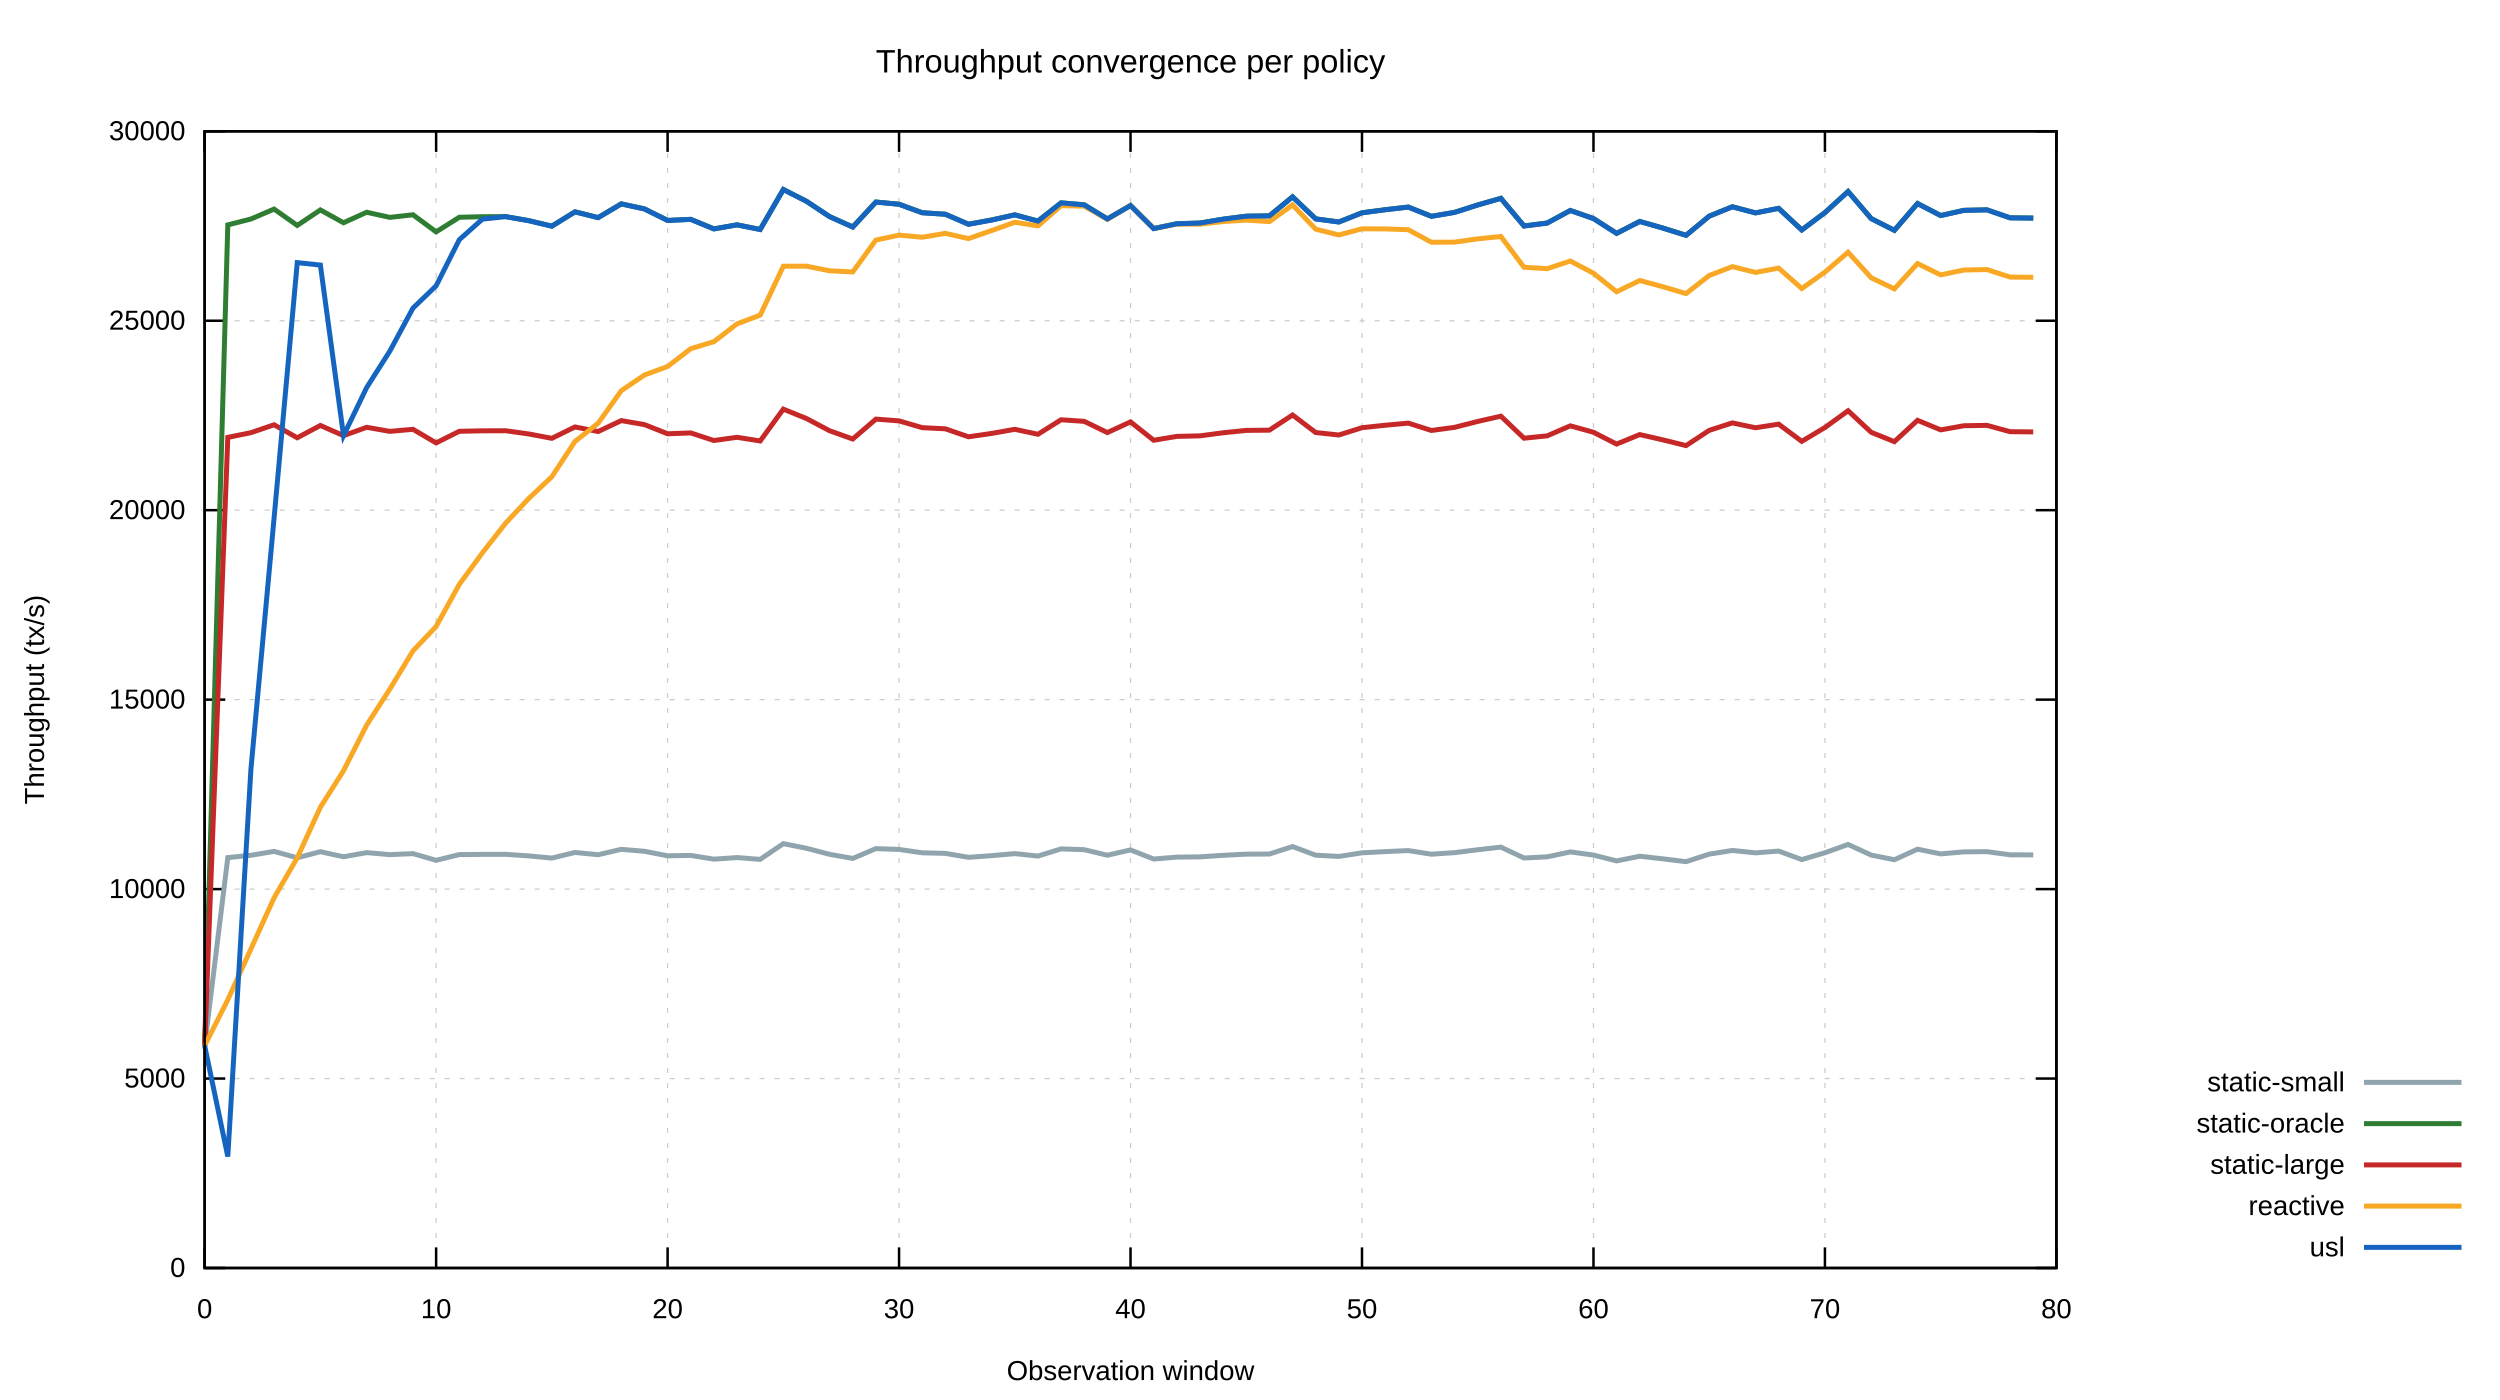
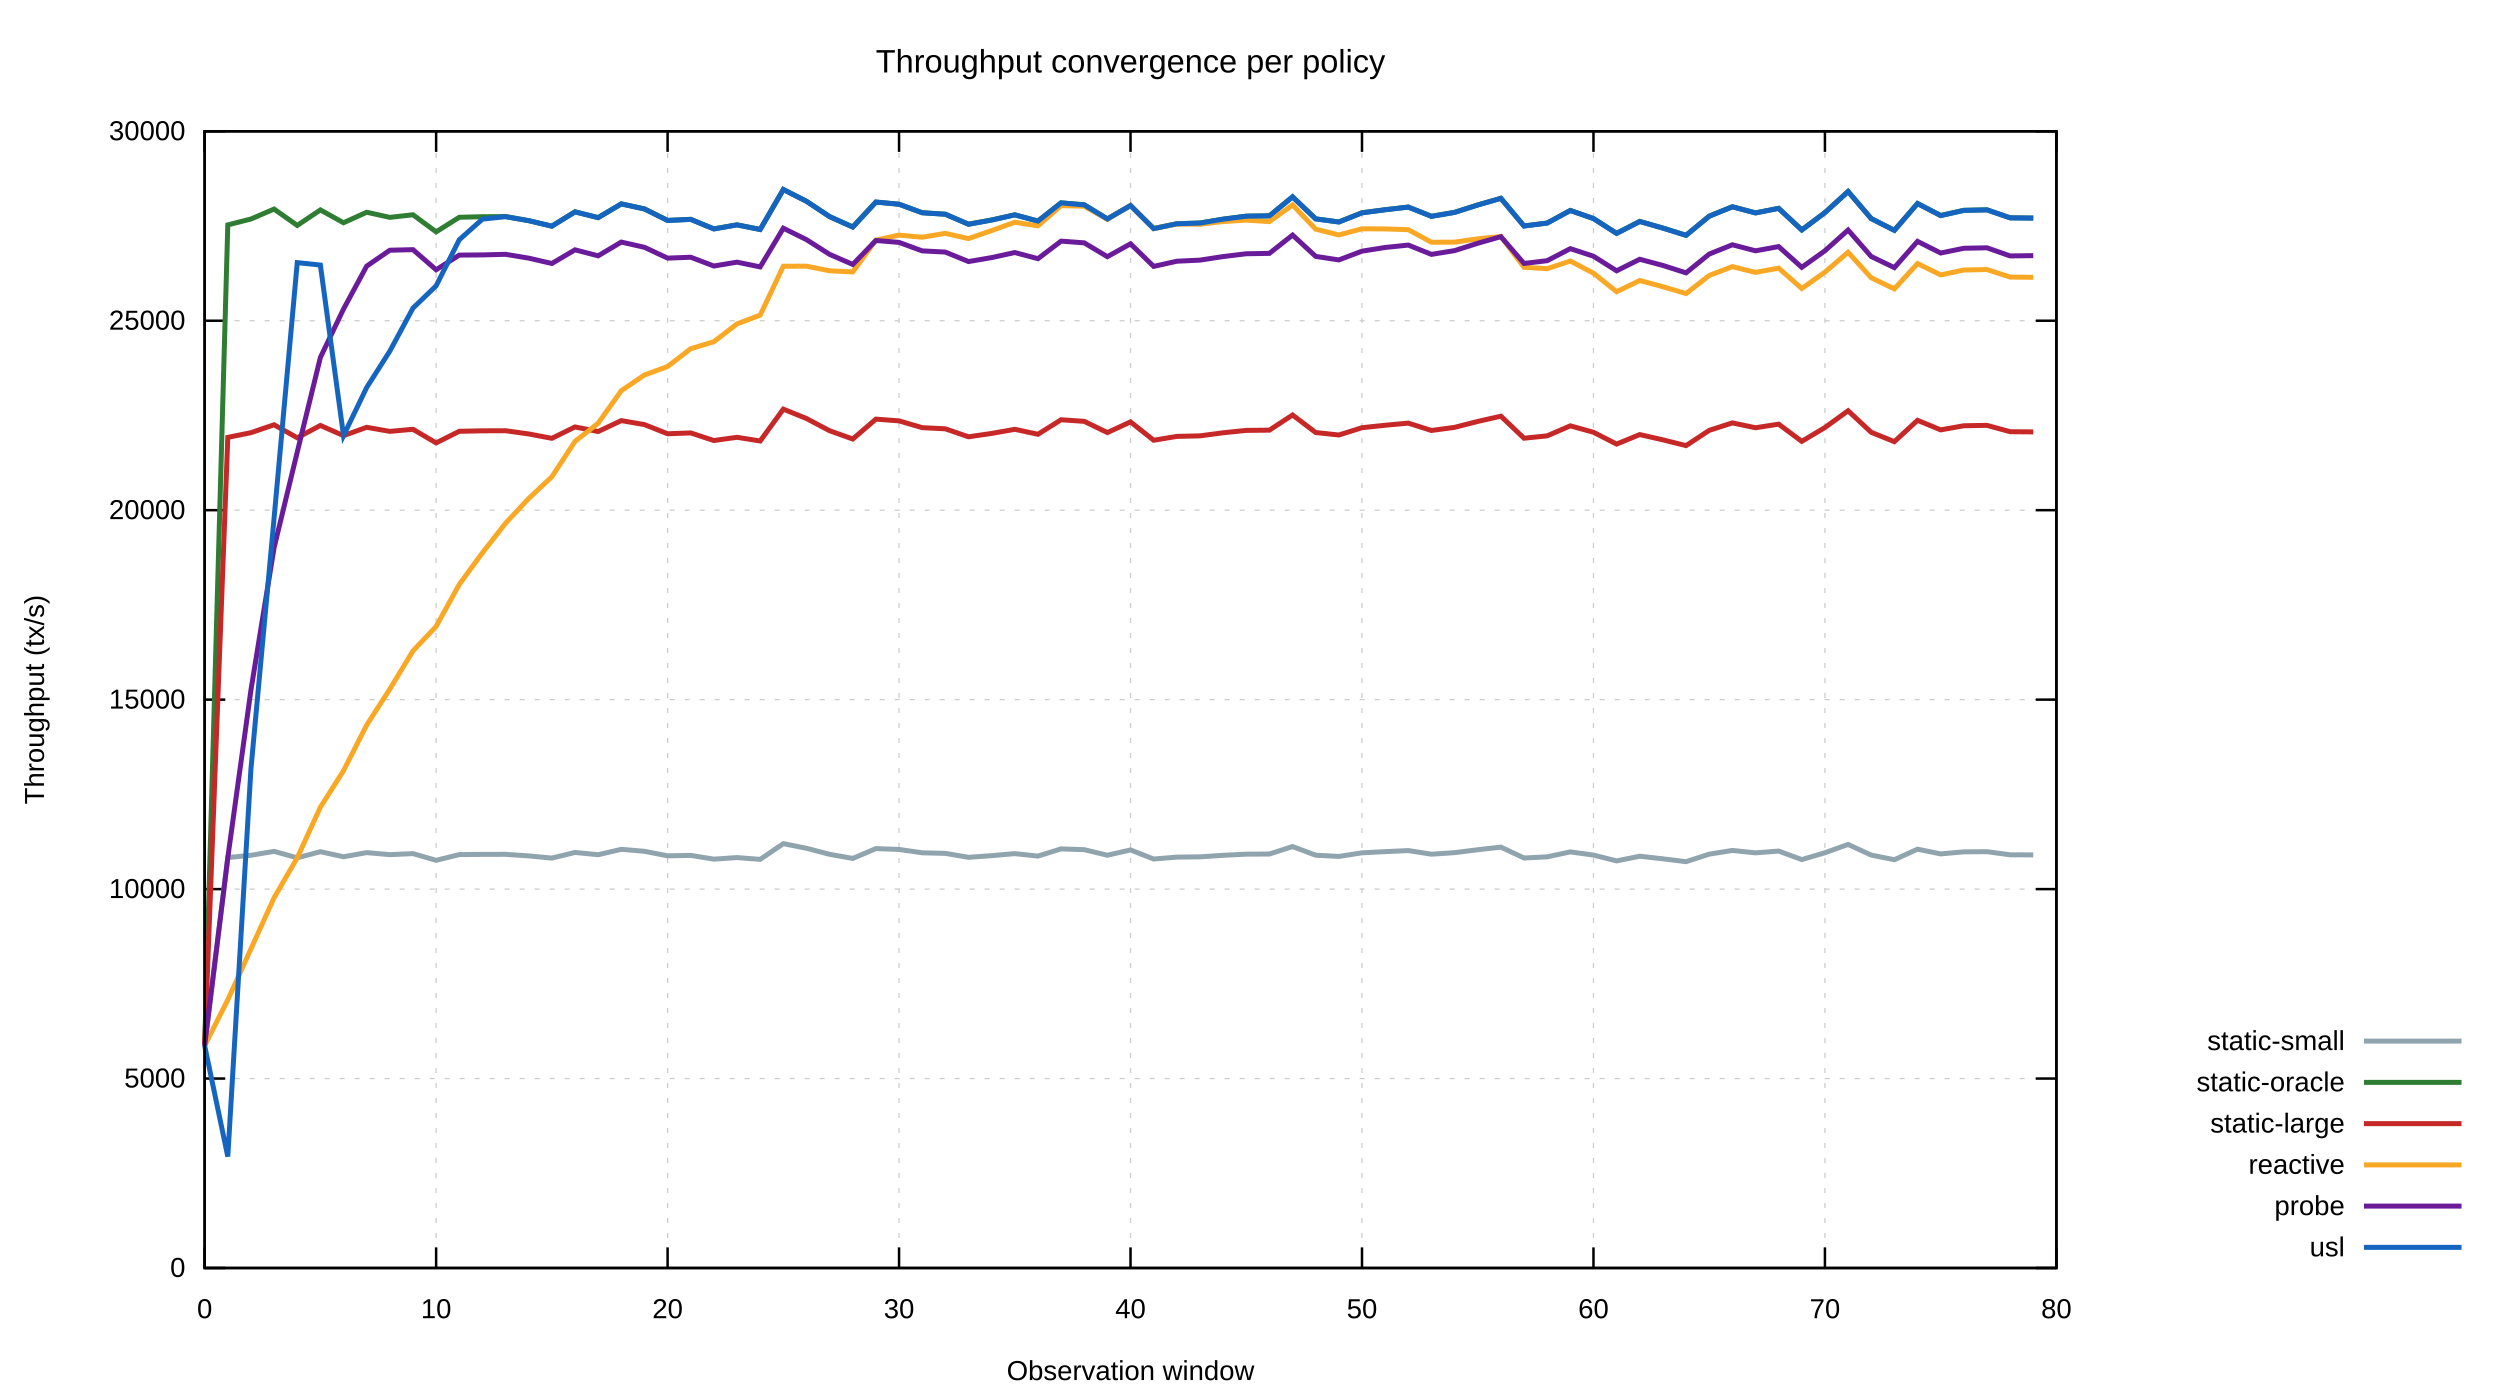
<svg xmlns="http://www.w3.org/2000/svg" xmlns:xlink="http://www.w3.org/1999/xlink" width="1000" height="560" viewBox="0 0 1000 560">
  <g id="gnuplot_canvas">
    <rect x="0" y="0" width="1000" height="560" fill="none" />
    <defs>
      <circle id="gpDot" r="0.5" stroke-width="0.5" stroke="currentColor" />
      <path id="gpPt0" stroke-width="0.242" stroke="currentColor" d="M-1,0 h2 M0,-1 v2" />
      <path id="gpPt1" stroke-width="0.242" stroke="currentColor" d="M-1,-1 L1,1 M1,-1 L-1,1" />
      <path id="gpPt2" stroke-width="0.242" stroke="currentColor" d="M-1,0 L1,0 M0,-1 L0,1 M-1,-1 L1,1 M-1,1 L1,-1" />
      <rect id="gpPt3" stroke-width="0.242" stroke="currentColor" x="-1" y="-1" width="2" height="2" />
      <rect id="gpPt4" stroke-width="0.242" stroke="currentColor" fill="currentColor" x="-1" y="-1" width="2" height="2" />
      <circle id="gpPt5" stroke-width="0.242" stroke="currentColor" cx="0" cy="0" r="1" />
      <use xlink:href="#gpPt5" id="gpPt6" fill="currentColor" stroke="none" />
      <path id="gpPt7" stroke-width="0.242" stroke="currentColor" d="M0,-1.33 L-1.33,0.67 L1.33,0.67 z" />
      <use xlink:href="#gpPt7" id="gpPt8" fill="currentColor" stroke="none" />
      <use xlink:href="#gpPt7" id="gpPt9" stroke="currentColor" transform="rotate(180)" />
      <use xlink:href="#gpPt9" id="gpPt10" fill="currentColor" stroke="none" />
      <use xlink:href="#gpPt3" id="gpPt11" stroke="currentColor" transform="rotate(45)" />
      <use xlink:href="#gpPt11" id="gpPt12" fill="currentColor" stroke="none" />
      <path id="gpPt13" stroke-width="0.242" stroke="currentColor" d="M0,1.330 L1.265,0.411 L0.782,-1.067 L-0.782,-1.076 L-1.265,0.411 z" />
      <use xlink:href="#gpPt13" id="gpPt14" fill="currentColor" stroke="none" />
      <filter id="textbox" filterUnits="objectBoundingBox" x="0" y="0" height="1" width="1">
        <feFlood flood-color="white" flood-opacity="1" result="bgnd" />
        <feComposite in="SourceGraphic" in2="bgnd" operator="atop" />
      </filter>
      <filter id="greybox" filterUnits="objectBoundingBox" x="0" y="0" height="1" width="1">
        <feFlood flood-color="lightgrey" flood-opacity="1" result="grey" />
        <feComposite in="SourceGraphic" in2="grey" operator="atop" />
      </filter>
    </defs>
    <g fill="none" color="white" stroke="currentColor" stroke-width="1.00" stroke-linecap="butt" stroke-linejoin="miter">
</g>
    <g fill="none" color="black" stroke="currentColor" stroke-width="1.00" stroke-linecap="butt" stroke-linejoin="miter">
</g>
    <g fill="none" color="black" stroke="black" stroke-width="0.50" stroke-linecap="butt" stroke-linejoin="miter">
</g>
    <g fill="none" color="gray" stroke="currentColor" stroke-width="0.50" stroke-linecap="butt" stroke-linejoin="miter">
      <path stroke="rgb(204, 204, 204)" stroke-dasharray="2,4" class="gridline" d="M81.86,507.20 L822.56,507.20  " />
    </g>
    <g fill="none" color="gray" stroke="rgb(204, 204, 204)" stroke-width="1.00" stroke-linecap="butt" stroke-linejoin="miter">
</g>
    <g fill="none" color="black" stroke="currentColor" stroke-width="1.00" stroke-linecap="butt" stroke-linejoin="miter">
      <path stroke="black" d="M81.86,507.20 L90.11,507.20 M822.56,507.20 L814.31,507.20  " />
      <g transform="translate(74.17,510.78)" stroke="none" fill="black" font-family="arial" font-size="11.00" text-anchor="end">
        <text>
          <tspan font-family="arial"> 0</tspan>
        </text>
      </g>
    </g>
    <g fill="none" color="black" stroke="currentColor" stroke-width="1.00" stroke-linecap="butt" stroke-linejoin="miter">
</g>
    <g fill="none" color="black" stroke="black" stroke-width="0.50" stroke-linecap="butt" stroke-linejoin="miter">
</g>
    <g fill="none" color="gray" stroke="currentColor" stroke-width="0.50" stroke-linecap="butt" stroke-linejoin="miter">
      <path stroke="rgb(204, 204, 204)" stroke-dasharray="2,4" class="gridline" d="M81.86,431.42 L822.56,431.42  " />
    </g>
    <g fill="none" color="gray" stroke="rgb(204, 204, 204)" stroke-width="1.00" stroke-linecap="butt" stroke-linejoin="miter">
</g>
    <g fill="none" color="black" stroke="currentColor" stroke-width="1.00" stroke-linecap="butt" stroke-linejoin="miter">
      <path stroke="black" d="M81.86,431.42 L90.11,431.42 M822.56,431.42 L814.31,431.42  " />
      <g transform="translate(74.17,435.00)" stroke="none" fill="black" font-family="arial" font-size="11.00" text-anchor="end">
        <text>
          <tspan font-family="arial"> 5000</tspan>
        </text>
      </g>
    </g>
    <g fill="none" color="black" stroke="currentColor" stroke-width="1.00" stroke-linecap="butt" stroke-linejoin="miter">
</g>
    <g fill="none" color="black" stroke="black" stroke-width="0.50" stroke-linecap="butt" stroke-linejoin="miter">
</g>
    <g fill="none" color="gray" stroke="currentColor" stroke-width="0.50" stroke-linecap="butt" stroke-linejoin="miter">
      <path stroke="rgb(204, 204, 204)" stroke-dasharray="2,4" class="gridline" d="M81.86,355.64 L822.56,355.64  " />
    </g>
    <g fill="none" color="gray" stroke="rgb(204, 204, 204)" stroke-width="1.00" stroke-linecap="butt" stroke-linejoin="miter">
</g>
    <g fill="none" color="black" stroke="currentColor" stroke-width="1.00" stroke-linecap="butt" stroke-linejoin="miter">
      <path stroke="black" d="M81.86,355.64 L90.11,355.64 M822.56,355.64 L814.31,355.64  " />
      <g transform="translate(74.17,359.22)" stroke="none" fill="black" font-family="arial" font-size="11.00" text-anchor="end">
        <text>
          <tspan font-family="arial"> 10000</tspan>
        </text>
      </g>
    </g>
    <g fill="none" color="black" stroke="currentColor" stroke-width="1.00" stroke-linecap="butt" stroke-linejoin="miter">
</g>
    <g fill="none" color="black" stroke="black" stroke-width="0.50" stroke-linecap="butt" stroke-linejoin="miter">
</g>
    <g fill="none" color="gray" stroke="currentColor" stroke-width="0.50" stroke-linecap="butt" stroke-linejoin="miter">
      <path stroke="rgb(204, 204, 204)" stroke-dasharray="2,4" class="gridline" d="M81.86,279.85 L822.56,279.85  " />
    </g>
    <g fill="none" color="gray" stroke="rgb(204, 204, 204)" stroke-width="1.00" stroke-linecap="butt" stroke-linejoin="miter">
</g>
    <g fill="none" color="black" stroke="currentColor" stroke-width="1.00" stroke-linecap="butt" stroke-linejoin="miter">
      <path stroke="black" d="M81.86,279.85 L90.11,279.85 M822.56,279.85 L814.31,279.85  " />
      <g transform="translate(74.17,283.43)" stroke="none" fill="black" font-family="arial" font-size="11.00" text-anchor="end">
        <text>
          <tspan font-family="arial"> 15000</tspan>
        </text>
      </g>
    </g>
    <g fill="none" color="black" stroke="currentColor" stroke-width="1.00" stroke-linecap="butt" stroke-linejoin="miter">
</g>
    <g fill="none" color="black" stroke="black" stroke-width="0.50" stroke-linecap="butt" stroke-linejoin="miter">
</g>
    <g fill="none" color="gray" stroke="currentColor" stroke-width="0.50" stroke-linecap="butt" stroke-linejoin="miter">
      <path stroke="rgb(204, 204, 204)" stroke-dasharray="2,4" class="gridline" d="M81.86,204.07 L822.56,204.07  " />
    </g>
    <g fill="none" color="gray" stroke="rgb(204, 204, 204)" stroke-width="1.00" stroke-linecap="butt" stroke-linejoin="miter">
</g>
    <g fill="none" color="black" stroke="currentColor" stroke-width="1.00" stroke-linecap="butt" stroke-linejoin="miter">
      <path stroke="black" d="M81.86,204.07 L90.11,204.07 M822.56,204.07 L814.31,204.07  " />
      <g transform="translate(74.17,207.65)" stroke="none" fill="black" font-family="arial" font-size="11.00" text-anchor="end">
        <text>
          <tspan font-family="arial"> 20000</tspan>
        </text>
      </g>
    </g>
    <g fill="none" color="black" stroke="currentColor" stroke-width="1.00" stroke-linecap="butt" stroke-linejoin="miter">
</g>
    <g fill="none" color="black" stroke="black" stroke-width="0.50" stroke-linecap="butt" stroke-linejoin="miter">
</g>
    <g fill="none" color="gray" stroke="currentColor" stroke-width="0.50" stroke-linecap="butt" stroke-linejoin="miter">
      <path stroke="rgb(204, 204, 204)" stroke-dasharray="2,4" class="gridline" d="M81.86,128.29 L822.56,128.29  " />
    </g>
    <g fill="none" color="gray" stroke="rgb(204, 204, 204)" stroke-width="1.00" stroke-linecap="butt" stroke-linejoin="miter">
</g>
    <g fill="none" color="black" stroke="currentColor" stroke-width="1.00" stroke-linecap="butt" stroke-linejoin="miter">
      <path stroke="black" d="M81.86,128.29 L90.11,128.29 M822.56,128.29 L814.31,128.29  " />
      <g transform="translate(74.17,131.87)" stroke="none" fill="black" font-family="arial" font-size="11.00" text-anchor="end">
        <text>
          <tspan font-family="arial"> 25000</tspan>
        </text>
      </g>
    </g>
    <g fill="none" color="black" stroke="currentColor" stroke-width="1.00" stroke-linecap="butt" stroke-linejoin="miter">
</g>
    <g fill="none" color="black" stroke="black" stroke-width="0.50" stroke-linecap="butt" stroke-linejoin="miter">
</g>
    <g fill="none" color="gray" stroke="currentColor" stroke-width="0.50" stroke-linecap="butt" stroke-linejoin="miter">
      <path stroke="rgb(204, 204, 204)" stroke-dasharray="2,4" class="gridline" d="M81.86,52.51 L822.56,52.51  " />
    </g>
    <g fill="none" color="gray" stroke="rgb(204, 204, 204)" stroke-width="1.00" stroke-linecap="butt" stroke-linejoin="miter">
</g>
    <g fill="none" color="black" stroke="currentColor" stroke-width="1.00" stroke-linecap="butt" stroke-linejoin="miter">
      <path stroke="black" d="M81.86,52.51 L90.11,52.51 M822.56,52.51 L814.31,52.51  " />
      <g transform="translate(74.17,56.09)" stroke="none" fill="black" font-family="arial" font-size="11.00" text-anchor="end">
        <text>
          <tspan font-family="arial"> 30000</tspan>
        </text>
      </g>
    </g>
    <g fill="none" color="black" stroke="currentColor" stroke-width="1.00" stroke-linecap="butt" stroke-linejoin="miter">
</g>
    <g fill="none" color="black" stroke="black" stroke-width="0.50" stroke-linecap="butt" stroke-linejoin="miter">
</g>
    <g fill="none" color="gray" stroke="currentColor" stroke-width="0.50" stroke-linecap="butt" stroke-linejoin="miter">
      <path stroke="rgb(204, 204, 204)" stroke-dasharray="2,4" class="gridline" d="M81.86,507.20 L81.86,52.51  " />
    </g>
    <g fill="none" color="gray" stroke="rgb(204, 204, 204)" stroke-width="1.00" stroke-linecap="butt" stroke-linejoin="miter">
</g>
    <g fill="none" color="black" stroke="currentColor" stroke-width="1.00" stroke-linecap="butt" stroke-linejoin="miter">
      <path stroke="black" d="M81.86,507.20 L81.86,498.95 M81.86,52.51 L81.86,60.76  " />
      <g transform="translate(81.86,527.28)" stroke="none" fill="black" font-family="arial" font-size="11.00" text-anchor="middle">
        <text>
          <tspan font-family="arial"> 0</tspan>
        </text>
      </g>
    </g>
    <g fill="none" color="black" stroke="currentColor" stroke-width="1.00" stroke-linecap="butt" stroke-linejoin="miter">
</g>
    <g fill="none" color="black" stroke="black" stroke-width="0.50" stroke-linecap="butt" stroke-linejoin="miter">
</g>
    <g fill="none" color="gray" stroke="currentColor" stroke-width="0.50" stroke-linecap="butt" stroke-linejoin="miter">
      <path stroke="rgb(204, 204, 204)" stroke-dasharray="2,4" class="gridline" d="M174.45,507.20 L174.45,52.51  " />
    </g>
    <g fill="none" color="gray" stroke="rgb(204, 204, 204)" stroke-width="1.00" stroke-linecap="butt" stroke-linejoin="miter">
</g>
    <g fill="none" color="black" stroke="currentColor" stroke-width="1.00" stroke-linecap="butt" stroke-linejoin="miter">
      <path stroke="black" d="M174.45,507.20 L174.45,498.95 M174.45,52.51 L174.45,60.76  " />
      <g transform="translate(174.45,527.28)" stroke="none" fill="black" font-family="arial" font-size="11.00" text-anchor="middle">
        <text>
          <tspan font-family="arial"> 10</tspan>
        </text>
      </g>
    </g>
    <g fill="none" color="black" stroke="currentColor" stroke-width="1.00" stroke-linecap="butt" stroke-linejoin="miter">
</g>
    <g fill="none" color="black" stroke="black" stroke-width="0.50" stroke-linecap="butt" stroke-linejoin="miter">
</g>
    <g fill="none" color="gray" stroke="currentColor" stroke-width="0.50" stroke-linecap="butt" stroke-linejoin="miter">
      <path stroke="rgb(204, 204, 204)" stroke-dasharray="2,4" class="gridline" d="M267.04,507.20 L267.04,52.51  " />
    </g>
    <g fill="none" color="gray" stroke="rgb(204, 204, 204)" stroke-width="1.00" stroke-linecap="butt" stroke-linejoin="miter">
</g>
    <g fill="none" color="black" stroke="currentColor" stroke-width="1.00" stroke-linecap="butt" stroke-linejoin="miter">
      <path stroke="black" d="M267.04,507.20 L267.04,498.95 M267.04,52.51 L267.04,60.76  " />
      <g transform="translate(267.04,527.28)" stroke="none" fill="black" font-family="arial" font-size="11.00" text-anchor="middle">
        <text>
          <tspan font-family="arial"> 20</tspan>
        </text>
      </g>
    </g>
    <g fill="none" color="black" stroke="currentColor" stroke-width="1.00" stroke-linecap="butt" stroke-linejoin="miter">
</g>
    <g fill="none" color="black" stroke="black" stroke-width="0.50" stroke-linecap="butt" stroke-linejoin="miter">
</g>
    <g fill="none" color="gray" stroke="currentColor" stroke-width="0.50" stroke-linecap="butt" stroke-linejoin="miter">
      <path stroke="rgb(204, 204, 204)" stroke-dasharray="2,4" class="gridline" d="M359.62,507.20 L359.62,52.51  " />
    </g>
    <g fill="none" color="gray" stroke="rgb(204, 204, 204)" stroke-width="1.00" stroke-linecap="butt" stroke-linejoin="miter">
</g>
    <g fill="none" color="black" stroke="currentColor" stroke-width="1.00" stroke-linecap="butt" stroke-linejoin="miter">
      <path stroke="black" d="M359.62,507.20 L359.62,498.95 M359.62,52.51 L359.62,60.76  " />
      <g transform="translate(359.62,527.28)" stroke="none" fill="black" font-family="arial" font-size="11.00" text-anchor="middle">
        <text>
          <tspan font-family="arial"> 30</tspan>
        </text>
      </g>
    </g>
    <g fill="none" color="black" stroke="currentColor" stroke-width="1.00" stroke-linecap="butt" stroke-linejoin="miter">
</g>
    <g fill="none" color="black" stroke="black" stroke-width="0.50" stroke-linecap="butt" stroke-linejoin="miter">
</g>
    <g fill="none" color="gray" stroke="currentColor" stroke-width="0.50" stroke-linecap="butt" stroke-linejoin="miter">
      <path stroke="rgb(204, 204, 204)" stroke-dasharray="2,4" class="gridline" d="M452.21,507.20 L452.21,52.51  " />
    </g>
    <g fill="none" color="gray" stroke="rgb(204, 204, 204)" stroke-width="1.00" stroke-linecap="butt" stroke-linejoin="miter">
</g>
    <g fill="none" color="black" stroke="currentColor" stroke-width="1.00" stroke-linecap="butt" stroke-linejoin="miter">
      <path stroke="black" d="M452.21,507.20 L452.21,498.95 M452.21,52.51 L452.21,60.76  " />
      <g transform="translate(452.21,527.28)" stroke="none" fill="black" font-family="arial" font-size="11.00" text-anchor="middle">
        <text>
          <tspan font-family="arial"> 40</tspan>
        </text>
      </g>
    </g>
    <g fill="none" color="black" stroke="currentColor" stroke-width="1.00" stroke-linecap="butt" stroke-linejoin="miter">
</g>
    <g fill="none" color="black" stroke="black" stroke-width="0.50" stroke-linecap="butt" stroke-linejoin="miter">
</g>
    <g fill="none" color="gray" stroke="currentColor" stroke-width="0.50" stroke-linecap="butt" stroke-linejoin="miter">
      <path stroke="rgb(204, 204, 204)" stroke-dasharray="2,4" class="gridline" d="M544.80,507.20 L544.80,52.51  " />
    </g>
    <g fill="none" color="gray" stroke="rgb(204, 204, 204)" stroke-width="1.00" stroke-linecap="butt" stroke-linejoin="miter">
</g>
    <g fill="none" color="black" stroke="currentColor" stroke-width="1.00" stroke-linecap="butt" stroke-linejoin="miter">
      <path stroke="black" d="M544.80,507.20 L544.80,498.95 M544.80,52.51 L544.80,60.76  " />
      <g transform="translate(544.80,527.28)" stroke="none" fill="black" font-family="arial" font-size="11.00" text-anchor="middle">
        <text>
          <tspan font-family="arial"> 50</tspan>
        </text>
      </g>
    </g>
    <g fill="none" color="black" stroke="currentColor" stroke-width="1.00" stroke-linecap="butt" stroke-linejoin="miter">
</g>
    <g fill="none" color="black" stroke="black" stroke-width="0.50" stroke-linecap="butt" stroke-linejoin="miter">
</g>
    <g fill="none" color="gray" stroke="currentColor" stroke-width="0.50" stroke-linecap="butt" stroke-linejoin="miter">
      <path stroke="rgb(204, 204, 204)" stroke-dasharray="2,4" class="gridline" d="M637.39,507.20 L637.39,52.51  " />
    </g>
    <g fill="none" color="gray" stroke="rgb(204, 204, 204)" stroke-width="1.00" stroke-linecap="butt" stroke-linejoin="miter">
</g>
    <g fill="none" color="black" stroke="currentColor" stroke-width="1.00" stroke-linecap="butt" stroke-linejoin="miter">
      <path stroke="black" d="M637.39,507.20 L637.39,498.95 M637.39,52.51 L637.39,60.76  " />
      <g transform="translate(637.39,527.28)" stroke="none" fill="black" font-family="arial" font-size="11.00" text-anchor="middle">
        <text>
          <tspan font-family="arial"> 60</tspan>
        </text>
      </g>
    </g>
    <g fill="none" color="black" stroke="currentColor" stroke-width="1.00" stroke-linecap="butt" stroke-linejoin="miter">
</g>
    <g fill="none" color="black" stroke="black" stroke-width="0.50" stroke-linecap="butt" stroke-linejoin="miter">
</g>
    <g fill="none" color="gray" stroke="currentColor" stroke-width="0.50" stroke-linecap="butt" stroke-linejoin="miter">
      <path stroke="rgb(204, 204, 204)" stroke-dasharray="2,4" class="gridline" d="M729.97,507.20 L729.97,52.51  " />
    </g>
    <g fill="none" color="gray" stroke="rgb(204, 204, 204)" stroke-width="1.00" stroke-linecap="butt" stroke-linejoin="miter">
</g>
    <g fill="none" color="black" stroke="currentColor" stroke-width="1.00" stroke-linecap="butt" stroke-linejoin="miter">
      <path stroke="black" d="M729.97,507.20 L729.97,498.95 M729.97,52.51 L729.97,60.76  " />
      <g transform="translate(729.97,527.28)" stroke="none" fill="black" font-family="arial" font-size="11.00" text-anchor="middle">
        <text>
          <tspan font-family="arial"> 70</tspan>
        </text>
      </g>
    </g>
    <g fill="none" color="black" stroke="currentColor" stroke-width="1.00" stroke-linecap="butt" stroke-linejoin="miter">
</g>
    <g fill="none" color="black" stroke="black" stroke-width="0.50" stroke-linecap="butt" stroke-linejoin="miter">
</g>
    <g fill="none" color="gray" stroke="currentColor" stroke-width="0.50" stroke-linecap="butt" stroke-linejoin="miter">
      <path stroke="rgb(204, 204, 204)" stroke-dasharray="2,4" class="gridline" d="M822.56,507.20 L822.56,52.51  " />
    </g>
    <g fill="none" color="gray" stroke="rgb(204, 204, 204)" stroke-width="1.00" stroke-linecap="butt" stroke-linejoin="miter">
</g>
    <g fill="none" color="black" stroke="currentColor" stroke-width="1.00" stroke-linecap="butt" stroke-linejoin="miter">
      <path stroke="black" d="M822.56,507.20 L822.56,498.95 M822.56,52.51 L822.56,60.76  " />
      <g transform="translate(822.56,527.28)" stroke="none" fill="black" font-family="arial" font-size="11.00" text-anchor="middle">
        <text>
          <tspan font-family="arial"> 80</tspan>
        </text>
      </g>
    </g>
    <g fill="none" color="black" stroke="currentColor" stroke-width="1.00" stroke-linecap="butt" stroke-linejoin="miter">
</g>
    <g fill="none" color="black" stroke="currentColor" stroke-width="1.00" stroke-linecap="butt" stroke-linejoin="miter">
      <path stroke="black" d="M81.86,52.51 L81.86,507.20 L822.56,507.20 L822.56,52.51 L81.86,52.51 Z  " />
    </g>
    <g fill="none" color="black" stroke="currentColor" stroke-width="1.00" stroke-linecap="butt" stroke-linejoin="miter">
</g>
    <g id="gnuplot_plot_1">
      <g fill="none" color="white" stroke="black" stroke-width="2.00" stroke-linecap="butt" stroke-linejoin="miter">
</g>
      <g fill="none" color="black" stroke="currentColor" stroke-width="2.00" stroke-linecap="butt" stroke-linejoin="miter">
+         <g transform="translate(937.91,420.03)" stroke="none" fill="black" font-family="arial" font-size="11.00" text-anchor="end">
+           <text>
+             <tspan font-family="arial">static-small</tspan>
+           </text>
+         </g>
+       </g>
+       <g fill="none" color="black" stroke="currentColor" stroke-width="2.00" stroke-linecap="butt" stroke-linejoin="miter">
+         <path stroke="rgb(144, 164, 174)" d="M945.60,416.45 L984.61,416.45 M81.86,418.25 L91.12,343.04 L100.38,342.11 L109.64,340.55 L118.90,343.12 L128.15,340.68   L137.41,342.70 L146.67,341.05 L155.93,341.86 L165.19,341.45 L174.45,344.13 L183.71,341.84 L192.97,341.75 L202.22,341.73   L211.48,342.36 L220.74,343.23 L230.00,340.98 L239.26,341.89 L248.52,339.73 L257.78,340.52 L267.04,342.33 L276.29,342.16   L285.55,343.66 L294.81,343.03 L304.07,343.75 L313.33,337.46 L322.59,339.31 L331.85,341.73 L341.11,343.37 L350.36,339.44   L359.62,339.78 L368.88,341.12 L378.14,341.35 L387.40,342.93 L396.66,342.26 L405.92,341.45 L415.18,342.43 L424.43,339.56   L433.69,339.87 L442.95,342.09 L452.21,339.98 L461.47,343.61 L470.73,342.85 L479.99,342.74 L489.25,342.13 L498.50,341.66   L507.76,341.61 L517.02,338.62 L526.28,342.08 L535.54,342.57 L544.80,341.13 L554.06,340.65 L563.32,340.23 L572.57,341.68   L581.83,341.06 L591.09,339.90 L600.35,338.85 L609.61,343.20 L618.87,342.74 L628.13,340.76 L637.39,342.03 L646.64,344.36   L655.90,342.49 L665.16,343.53 L674.42,344.67 L683.68,341.66 L692.94,340.18 L702.20,341.14 L711.46,340.43 L720.71,343.83   L729.97,341.10 L739.23,337.78 L748.49,342.04 L757.75,343.89 L767.01,339.67 L776.27,341.56 L785.53,340.74 L794.78,340.67   L804.04,341.92 L813.30,341.96  " />
+       </g>
+     </g>
+     <g id="gnuplot_plot_2">
+       <g fill="none" color="black" stroke="currentColor" stroke-width="2.00" stroke-linecap="butt" stroke-linejoin="miter">
        <g transform="translate(937.91,436.53)" stroke="none" fill="black" font-family="arial" font-size="11.00" text-anchor="end">
          <text>
-             <tspan font-family="arial">static-small</tspan>
-           </text>
-         </g>
-       </g>
-       <g fill="none" color="black" stroke="currentColor" stroke-width="2.00" stroke-linecap="butt" stroke-linejoin="miter">
-         <path stroke="rgb(144, 164, 174)" d="M945.60,432.95 L984.61,432.95 M81.86,418.25 L91.12,343.04 L100.38,342.11 L109.64,340.55 L118.90,343.12 L128.15,340.68   L137.41,342.70 L146.67,341.05 L155.93,341.86 L165.19,341.45 L174.45,344.13 L183.71,341.84 L192.97,341.75 L202.22,341.73   L211.48,342.36 L220.74,343.23 L230.00,340.98 L239.26,341.89 L248.52,339.73 L257.78,340.52 L267.04,342.33 L276.29,342.16   L285.55,343.66 L294.81,343.03 L304.07,343.75 L313.33,337.46 L322.59,339.31 L331.85,341.73 L341.11,343.37 L350.36,339.44   L359.62,339.78 L368.88,341.12 L378.14,341.35 L387.40,342.93 L396.66,342.26 L405.92,341.45 L415.18,342.43 L424.43,339.56   L433.69,339.87 L442.95,342.09 L452.21,339.98 L461.47,343.61 L470.73,342.85 L479.99,342.74 L489.25,342.13 L498.50,341.66   L507.76,341.61 L517.02,338.62 L526.28,342.08 L535.54,342.57 L544.80,341.13 L554.06,340.65 L563.32,340.23 L572.57,341.68   L581.83,341.06 L591.09,339.90 L600.35,338.85 L609.61,343.20 L618.87,342.74 L628.13,340.76 L637.39,342.03 L646.64,344.36   L655.90,342.49 L665.16,343.53 L674.42,344.67 L683.68,341.66 L692.94,340.18 L702.20,341.14 L711.46,340.43 L720.71,343.83   L729.97,341.10 L739.23,337.78 L748.49,342.04 L757.75,343.89 L767.01,339.67 L776.27,341.56 L785.53,340.74 L794.78,340.67   L804.04,341.92 L813.30,341.96  " />
-       </g>
-     </g>
-     <g id="gnuplot_plot_2">
+             <tspan font-family="arial">static-oracle</tspan>
+           </text>
+         </g>
+       </g>
+       <g fill="none" color="black" stroke="currentColor" stroke-width="2.00" stroke-linecap="butt" stroke-linejoin="miter">
+         <path stroke="rgb( 46, 125,  50)" d="M945.60,432.95 L984.61,432.95 M81.86,418.25 L91.12,89.96 L100.38,87.60 L109.64,83.63 L118.90,90.17 L128.15,83.97   L137.41,89.10 L146.67,84.90 L155.93,86.95 L165.19,85.91 L174.45,92.74 L183.71,86.91 L192.97,86.68 L202.22,86.63   L211.48,88.24 L220.74,90.44 L230.00,84.72 L239.26,87.03 L248.52,81.54 L257.78,83.55 L267.04,88.16 L276.29,87.72   L285.55,91.54 L294.81,89.92 L304.07,91.77 L313.33,75.79 L322.59,80.49 L331.85,86.63 L341.11,90.79 L350.36,80.80   L359.62,81.68 L368.88,85.08 L378.14,85.68 L387.40,89.67 L396.66,87.98 L405.92,85.92 L415.18,88.41 L424.43,81.13   L433.69,81.91 L442.95,87.55 L452.21,82.19 L461.47,91.41 L470.73,89.48 L479.99,89.20 L489.25,87.65 L498.50,86.46   L507.76,86.33 L517.02,78.72 L526.28,87.53 L535.54,88.77 L544.80,85.10 L554.06,83.88 L563.32,82.81 L572.57,86.50   L581.83,84.93 L591.09,81.97 L600.35,79.32 L609.61,90.38 L618.87,89.20 L628.13,84.17 L637.39,87.40 L646.64,93.33   L655.90,88.56 L665.16,91.21 L674.42,94.11 L683.68,86.45 L692.94,82.69 L702.20,85.14 L711.46,83.32 L720.71,91.97   L729.97,85.02 L739.23,76.59 L748.49,87.42 L757.75,92.11 L767.01,81.39 L776.27,86.20 L785.53,84.12 L794.78,83.92   L804.04,87.11 L813.30,87.21  " />
+       </g>
+     </g>
+     <g id="gnuplot_plot_3">
      <g fill="none" color="black" stroke="currentColor" stroke-width="2.00" stroke-linecap="butt" stroke-linejoin="miter">
        <g transform="translate(937.91,453.03)" stroke="none" fill="black" font-family="arial" font-size="11.00" text-anchor="end">
          <text>
-             <tspan font-family="arial">static-oracle</tspan>
-           </text>
-         </g>
-       </g>
-       <g fill="none" color="black" stroke="currentColor" stroke-width="2.00" stroke-linecap="butt" stroke-linejoin="miter">
-         <path stroke="rgb( 46, 125,  50)" d="M945.60,449.45 L984.61,449.45 M81.86,418.25 L91.12,89.96 L100.38,87.60 L109.64,83.63 L118.90,90.17 L128.15,83.97   L137.41,89.10 L146.67,84.90 L155.93,86.95 L165.19,85.91 L174.45,92.74 L183.71,86.91 L192.97,86.68 L202.22,86.63   L211.48,88.24 L220.74,90.44 L230.00,84.72 L239.26,87.03 L248.52,81.54 L257.78,83.55 L267.04,88.16 L276.29,87.72   L285.55,91.54 L294.81,89.92 L304.07,91.77 L313.33,75.79 L322.59,80.49 L331.85,86.63 L341.11,90.79 L350.36,80.80   L359.62,81.68 L368.88,85.08 L378.14,85.68 L387.40,89.67 L396.66,87.98 L405.92,85.92 L415.18,88.41 L424.43,81.13   L433.69,81.91 L442.95,87.55 L452.21,82.19 L461.47,91.41 L470.73,89.48 L479.99,89.20 L489.25,87.65 L498.50,86.46   L507.76,86.33 L517.02,78.72 L526.28,87.53 L535.54,88.77 L544.80,85.10 L554.06,83.88 L563.32,82.81 L572.57,86.50   L581.83,84.93 L591.09,81.97 L600.35,79.32 L609.61,90.38 L618.87,89.20 L628.13,84.17 L637.39,87.40 L646.64,93.33   L655.90,88.56 L665.16,91.21 L674.42,94.11 L683.68,86.45 L692.94,82.69 L702.20,85.14 L711.46,83.32 L720.71,91.97   L729.97,85.02 L739.23,76.59 L748.49,87.42 L757.75,92.11 L767.01,81.39 L776.27,86.20 L785.53,84.12 L794.78,83.92   L804.04,87.11 L813.30,87.21  " />
-       </g>
-     </g>
-     <g id="gnuplot_plot_3">
+             <tspan font-family="arial">static-large</tspan>
+           </text>
+         </g>
+       </g>
+       <g fill="none" color="black" stroke="currentColor" stroke-width="2.00" stroke-linecap="butt" stroke-linejoin="miter">
+         <path stroke="rgb(198,  40,  40)" d="M945.60,449.45 L984.61,449.45 M81.86,418.25 L91.12,174.95 L100.38,173.07 L109.64,169.91 L118.90,175.11 L128.15,170.18   L137.41,174.26 L146.67,170.92 L155.93,172.55 L165.19,171.72 L174.45,177.16 L183.71,172.52 L192.97,172.33 L202.22,172.29   L211.48,173.58 L220.74,175.33 L230.00,170.78 L239.26,172.61 L248.52,168.24 L257.78,169.84 L267.04,173.51 L276.29,173.17   L285.55,176.21 L294.81,174.92 L304.07,176.39 L313.33,163.66 L322.59,167.41 L331.85,172.30 L341.11,175.61 L350.36,167.65   L359.62,168.35 L368.88,171.06 L378.14,171.53 L387.40,174.72 L396.66,173.37 L405.92,171.73 L415.18,173.71 L424.43,167.91   L433.69,168.54 L442.95,173.03 L452.21,168.76 L461.47,176.10 L470.73,174.56 L479.99,174.34 L489.25,173.11 L498.50,172.16   L507.76,172.06 L517.02,166.00 L526.28,173.01 L535.54,174.00 L544.80,171.08 L554.06,170.10 L563.32,169.25 L572.57,172.19   L581.83,170.94 L591.09,168.58 L600.35,166.47 L609.61,175.28 L618.87,174.34 L628.13,170.33 L637.39,172.91 L646.64,177.63   L655.90,173.83 L665.16,175.94 L674.42,178.25 L683.68,172.15 L692.94,169.16 L702.20,171.10 L711.46,169.66 L720.71,176.54   L729.97,171.01 L739.23,164.30 L748.49,172.93 L757.75,176.66 L767.01,168.12 L776.27,171.95 L785.53,170.30 L794.78,170.14   L804.04,172.68 L813.30,172.76  " />
+       </g>
+     </g>
+     <g id="gnuplot_plot_4">
      <g fill="none" color="black" stroke="currentColor" stroke-width="2.00" stroke-linecap="butt" stroke-linejoin="miter">
        <g transform="translate(937.91,469.53)" stroke="none" fill="black" font-family="arial" font-size="11.00" text-anchor="end">
          <text>
-             <tspan font-family="arial">static-large</tspan>
-           </text>
-         </g>
-       </g>
-       <g fill="none" color="black" stroke="currentColor" stroke-width="2.00" stroke-linecap="butt" stroke-linejoin="miter">
-         <path stroke="rgb(198,  40,  40)" d="M945.60,465.95 L984.61,465.95 M81.86,418.25 L91.12,174.95 L100.38,173.07 L109.64,169.91 L118.90,175.11 L128.15,170.18   L137.41,174.26 L146.67,170.92 L155.93,172.55 L165.19,171.72 L174.45,177.16 L183.71,172.52 L192.97,172.33 L202.22,172.29   L211.48,173.58 L220.74,175.33 L230.00,170.78 L239.26,172.61 L248.52,168.24 L257.78,169.84 L267.04,173.51 L276.29,173.17   L285.55,176.21 L294.81,174.92 L304.07,176.39 L313.33,163.66 L322.59,167.41 L331.85,172.30 L341.11,175.61 L350.36,167.65   L359.62,168.35 L368.88,171.06 L378.14,171.53 L387.40,174.72 L396.66,173.37 L405.92,171.73 L415.18,173.71 L424.43,167.91   L433.69,168.54 L442.95,173.03 L452.21,168.76 L461.47,176.10 L470.73,174.56 L479.99,174.34 L489.25,173.11 L498.50,172.16   L507.76,172.06 L517.02,166.00 L526.28,173.01 L535.54,174.00 L544.80,171.08 L554.06,170.10 L563.32,169.25 L572.57,172.19   L581.83,170.94 L591.09,168.58 L600.35,166.47 L609.61,175.28 L618.87,174.34 L628.13,170.33 L637.39,172.91 L646.64,177.63   L655.90,173.83 L665.16,175.94 L674.42,178.25 L683.68,172.15 L692.94,169.16 L702.20,171.10 L711.46,169.66 L720.71,176.54   L729.97,171.01 L739.23,164.30 L748.49,172.93 L757.75,176.66 L767.01,168.12 L776.27,171.95 L785.53,170.30 L794.78,170.14   L804.04,172.68 L813.30,172.76  " />
-       </g>
-     </g>
-     <g id="gnuplot_plot_4">
+             <tspan font-family="arial">reactive</tspan>
+           </text>
+         </g>
+       </g>
+       <g fill="none" color="black" stroke="currentColor" stroke-width="2.00" stroke-linecap="butt" stroke-linejoin="miter">
+         <path stroke="rgb(249, 168,  37)" d="M945.60,465.95 L984.61,465.95 M81.86,418.25 L91.12,399.91 L100.38,379.55 L109.64,359.09 L118.90,343.12 L128.15,322.89   L137.41,308.28 L146.67,290.02 L155.93,275.64 L165.19,260.34 L174.45,250.58 L183.71,233.76 L192.97,221.12 L202.22,209.29   L211.48,199.40 L220.74,190.70 L230.00,176.57 L239.26,169.27 L248.52,156.27 L257.78,149.99 L267.04,146.59 L276.29,139.48   L285.55,136.67 L294.81,129.55 L304.07,126.05 L313.33,106.49 L322.59,106.47 L331.85,108.32 L341.11,108.77 L350.36,96.03   L359.62,94.05 L368.88,94.89 L378.14,93.34 L387.40,95.44 L396.66,92.23 L405.92,88.90 L415.18,90.34 L424.43,82.28   L433.69,82.48 L442.95,87.74 L452.21,82.19 L461.47,91.41 L470.73,89.64 L479.99,89.69 L489.25,88.62 L498.50,88.04   L507.76,88.65 L517.02,81.96 L526.28,91.67 L535.54,93.97 L544.80,91.52 L554.06,91.57 L563.32,91.88 L572.57,96.90   L581.83,96.85 L591.09,95.54 L600.35,94.60 L609.61,106.90 L618.87,107.47 L628.13,104.41 L637.39,109.28 L646.64,116.69   L655.90,112.20 L665.16,114.69 L674.42,117.43 L683.68,110.20 L692.94,106.65 L702.20,108.96 L711.46,107.25 L720.71,115.41   L729.97,108.85 L739.23,100.90 L748.49,111.12 L757.75,115.55 L767.01,105.43 L776.27,109.96 L785.53,108.01 L794.78,107.82   L804.04,110.83 L813.30,110.92  " />
+       </g>
+     </g>
+     <g id="gnuplot_plot_5">
      <g fill="none" color="black" stroke="currentColor" stroke-width="2.00" stroke-linecap="butt" stroke-linejoin="miter">
        <g transform="translate(937.91,486.03)" stroke="none" fill="black" font-family="arial" font-size="11.00" text-anchor="end">
          <text>
-             <tspan font-family="arial">reactive</tspan>
-           </text>
-         </g>
-       </g>
-       <g fill="none" color="black" stroke="currentColor" stroke-width="2.00" stroke-linecap="butt" stroke-linejoin="miter">
-         <path stroke="rgb(249, 168,  37)" d="M945.60,482.45 L984.61,482.45 M81.86,418.25 L91.12,399.91 L100.38,379.55 L109.64,359.09 L118.90,343.12 L128.15,322.89   L137.41,308.28 L146.67,290.02 L155.93,275.64 L165.19,260.34 L174.45,250.58 L183.71,233.76 L192.97,221.12 L202.22,209.29   L211.48,199.40 L220.74,190.70 L230.00,176.57 L239.26,169.27 L248.52,156.27 L257.78,149.99 L267.04,146.59 L276.29,139.48   L285.55,136.67 L294.81,129.55 L304.07,126.05 L313.33,106.49 L322.59,106.47 L331.85,108.32 L341.11,108.77 L350.36,96.03   L359.62,94.05 L368.88,94.89 L378.14,93.34 L387.40,95.44 L396.66,92.23 L405.92,88.90 L415.18,90.34 L424.43,82.28   L433.69,82.48 L442.95,87.74 L452.21,82.19 L461.47,91.41 L470.73,89.64 L479.99,89.69 L489.25,88.62 L498.50,88.04   L507.76,88.65 L517.02,81.96 L526.28,91.67 L535.54,93.97 L544.80,91.52 L554.06,91.57 L563.32,91.88 L572.57,96.90   L581.83,96.85 L591.09,95.54 L600.35,94.60 L609.61,106.90 L618.87,107.47 L628.13,104.41 L637.39,109.28 L646.64,116.69   L655.90,112.20 L665.16,114.69 L674.42,117.43 L683.68,110.20 L692.94,106.65 L702.20,108.96 L711.46,107.25 L720.71,115.41   L729.97,108.85 L739.23,100.90 L748.49,111.12 L757.75,115.55 L767.01,105.43 L776.27,109.96 L785.53,108.01 L794.78,107.82   L804.04,110.83 L813.30,110.92  " />
-       </g>
-     </g>
-     <g id="gnuplot_plot_5">
+             <tspan font-family="arial">probe</tspan>
+           </text>
+         </g>
+       </g>
+       <g fill="none" color="black" stroke="currentColor" stroke-width="2.00" stroke-linecap="butt" stroke-linejoin="miter">
+         <path stroke="rgb(106,  27, 154)" d="M945.60,482.45 L984.61,482.45 M81.86,418.25 L91.12,343.04 L100.38,275.99 L109.64,219.04 L118.90,180.83 L128.15,142.99   L137.41,123.60 L146.67,106.46 L155.93,100.09 L165.19,99.86 L174.45,107.90 L183.71,102.04 L192.97,101.96 L202.22,101.73   L211.48,103.25 L220.74,105.40 L230.00,99.93 L239.26,102.33 L248.52,96.83 L257.78,98.92 L267.04,103.25 L276.29,102.89   L285.55,106.41 L294.81,104.86 L304.07,106.76 L313.33,91.29 L322.59,95.86 L331.85,101.75 L341.11,105.78 L350.36,96.19   L359.62,96.96 L368.88,100.35 L378.14,100.83 L387.40,104.62 L396.66,103.04 L405.92,101.01 L415.18,103.47 L424.43,96.45   L433.69,97.14 L442.95,102.67 L452.21,97.52 L461.47,106.56 L470.73,104.49 L479.99,104.05 L489.25,102.63 L498.50,101.50   L507.76,101.35 L517.02,94.03 L526.28,102.56 L535.54,103.97 L544.80,100.46 L554.06,98.99 L563.32,98.03 L572.57,101.75   L581.83,100.25 L591.09,97.31 L600.35,94.67 L609.61,105.38 L618.87,104.27 L628.13,99.46 L637.39,102.49 L646.64,108.32   L655.90,103.70 L665.16,106.18 L674.42,109.14 L683.68,101.63 L692.94,97.91 L702.20,100.32 L711.46,98.64 L720.71,106.93   L729.97,100.31 L739.23,92.01 L748.49,102.61 L757.75,107.05 L767.01,96.55 L776.27,101.21 L785.53,99.31 L794.78,99.12   L804.04,102.37 L813.30,102.25  " />
+       </g>
+     </g>
+     <g id="gnuplot_plot_6">
      <g fill="none" color="black" stroke="currentColor" stroke-width="2.00" stroke-linecap="butt" stroke-linejoin="miter">
        <g transform="translate(937.91,502.53)" stroke="none" fill="black" font-family="arial" font-size="11.00" text-anchor="end">
          <text>
            <tspan font-family="arial">usl</tspan>
          </text>
        </g>
      </g>
      <g fill="none" color="black" stroke="currentColor" stroke-width="2.00" stroke-linecap="butt" stroke-linejoin="miter">
        <path stroke="rgb( 21, 101, 192)" d="M945.60,498.95 L984.61,498.95 M81.86,418.25 L91.12,462.63 L100.38,307.57 L109.64,207.17 L118.90,105.06 L128.15,106.03   L137.41,174.26 L146.67,155.01 L155.93,140.44 L165.19,123.24 L174.45,114.33 L183.71,95.89 L192.97,87.65 L202.22,86.66   L211.48,88.28 L220.74,90.48 L230.00,84.76 L239.26,87.06 L248.52,81.57 L257.78,83.59 L267.04,88.19 L276.29,87.76   L285.55,91.58 L294.81,89.96 L304.07,91.81 L313.33,75.82 L322.59,80.53 L331.85,86.67 L341.11,90.82 L350.36,80.84   L359.62,81.71 L368.88,85.11 L378.14,85.71 L387.40,89.71 L396.66,88.02 L405.92,85.96 L415.18,88.45 L424.43,81.16   L433.69,81.95 L442.95,87.59 L452.21,82.23 L461.47,91.45 L470.73,89.51 L479.99,89.23 L489.25,87.68 L498.50,86.49   L507.76,86.36 L517.02,78.76 L526.28,87.57 L535.54,88.81 L544.80,85.14 L554.06,83.91 L563.32,82.85 L572.57,86.54   L581.83,84.97 L591.09,82.01 L600.35,79.35 L609.61,90.41 L618.87,89.24 L628.13,84.20 L637.39,87.44 L646.64,93.36   L655.90,88.60 L665.16,91.25 L674.42,94.14 L683.68,86.49 L692.94,82.73 L702.20,85.17 L711.46,83.36 L720.71,92.00   L729.97,85.06 L739.23,76.63 L748.49,87.46 L757.75,92.15 L767.01,81.43 L776.27,86.23 L785.53,84.16 L794.78,83.96   L804.04,87.15 L813.30,87.25  " />
      </g>
    </g>
    <g fill="none" color="black" stroke="currentColor" stroke-width="2.00" stroke-linecap="butt" stroke-linejoin="miter">
</g>
    <g fill="none" color="black" stroke="black" stroke-width="1.00" stroke-linecap="butt" stroke-linejoin="miter">
</g>
    <g fill="none" color="black" stroke="currentColor" stroke-width="1.00" stroke-linecap="butt" stroke-linejoin="miter">
      <path stroke="black" d="M81.86,52.51 L81.86,507.20 L822.56,507.20 L822.56,52.51 L81.86,52.51 Z  " />
      <g transform="translate(17.58,279.86) rotate(270.00)" stroke="none" fill="black" font-family="arial" font-size="11.00" text-anchor="middle">
        <text>
          <tspan font-family="arial">Throughput (tx/s)</tspan>
        </text>
      </g>
    </g>
    <g fill="none" color="black" stroke="currentColor" stroke-width="1.00" stroke-linecap="butt" stroke-linejoin="miter">
      <g transform="translate(452.21,552.03)" stroke="none" fill="black" font-family="arial" font-size="11.00" text-anchor="middle">
        <text>
          <tspan font-family="arial">Observation window</tspan>
        </text>
      </g>
    </g>
    <g fill="none" color="black" stroke="currentColor" stroke-width="1.00" stroke-linecap="butt" stroke-linejoin="miter">
</g>
    <g fill="none" color="black" stroke="currentColor" stroke-width="1.00" stroke-linecap="butt" stroke-linejoin="miter">
      <g transform="translate(452.21,28.99)" stroke="none" fill="black" font-family="arial" font-size="13.00" text-anchor="middle">
        <text>
          <tspan font-family="arial">Throughput convergence per policy</tspan>
        </text>
      </g>
    </g>
    <g fill="none" color="black" stroke="currentColor" stroke-width="1.00" stroke-linecap="butt" stroke-linejoin="miter">
</g>
  </g>
</svg>
